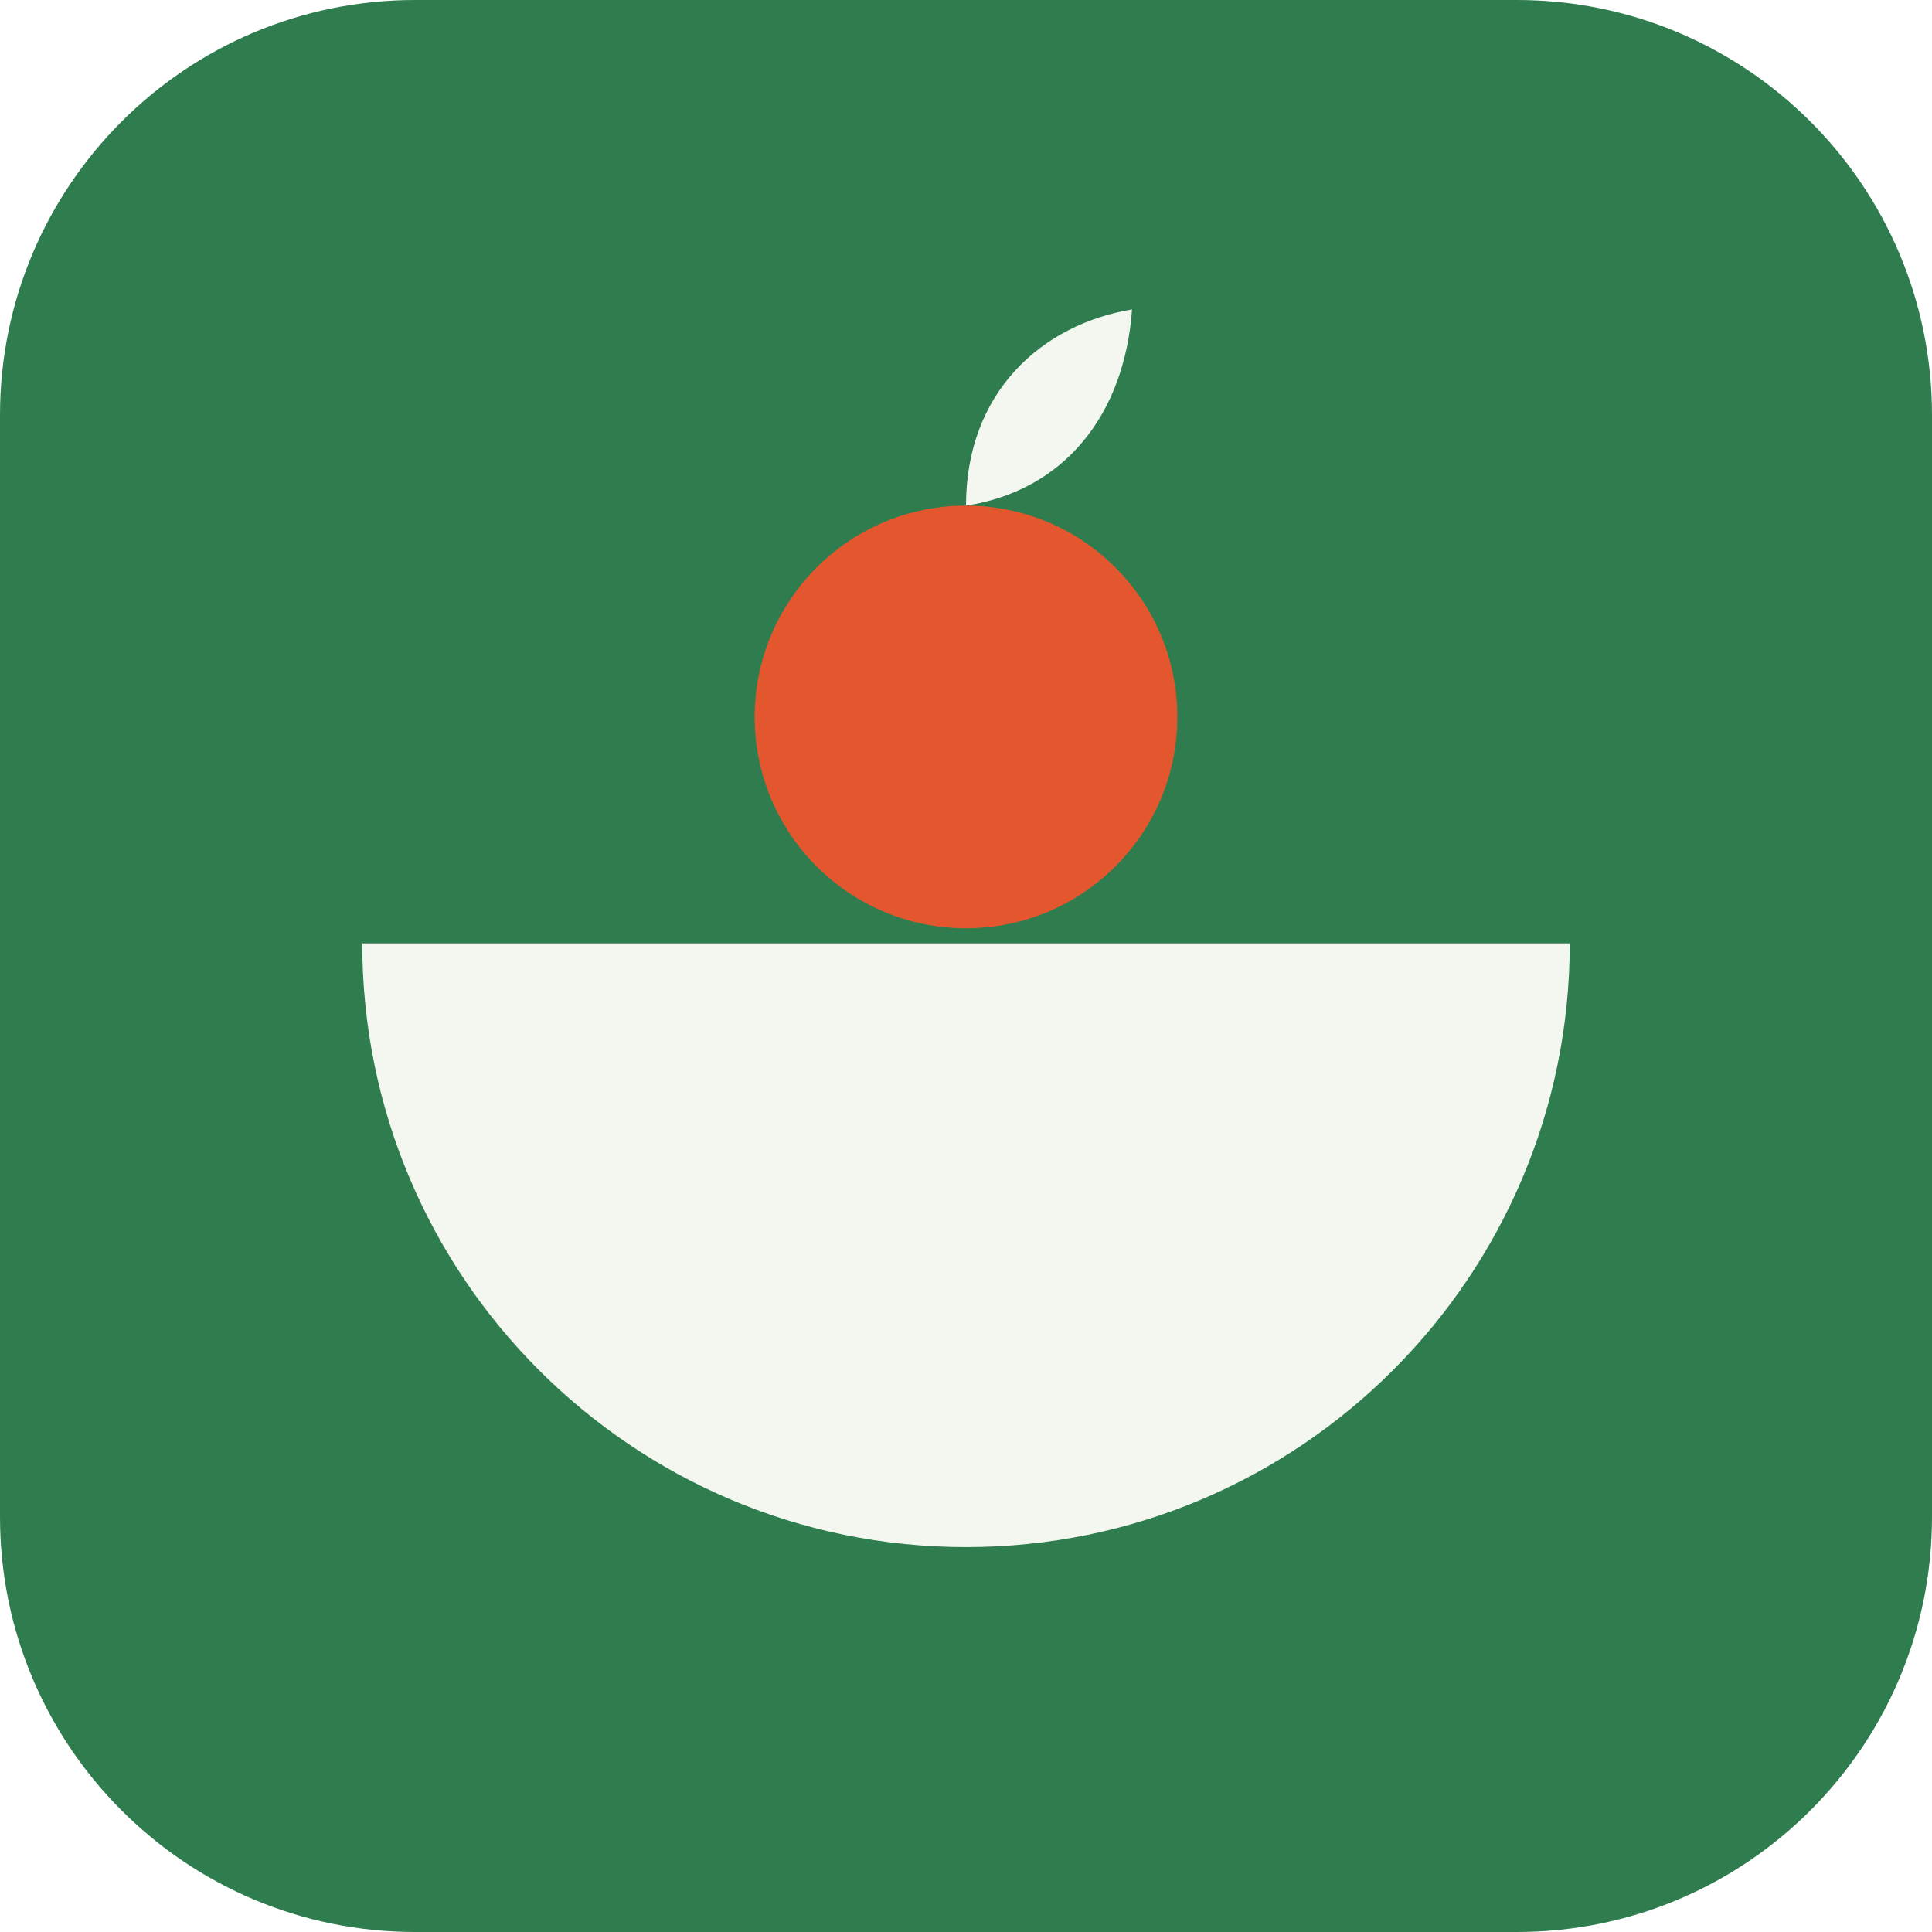
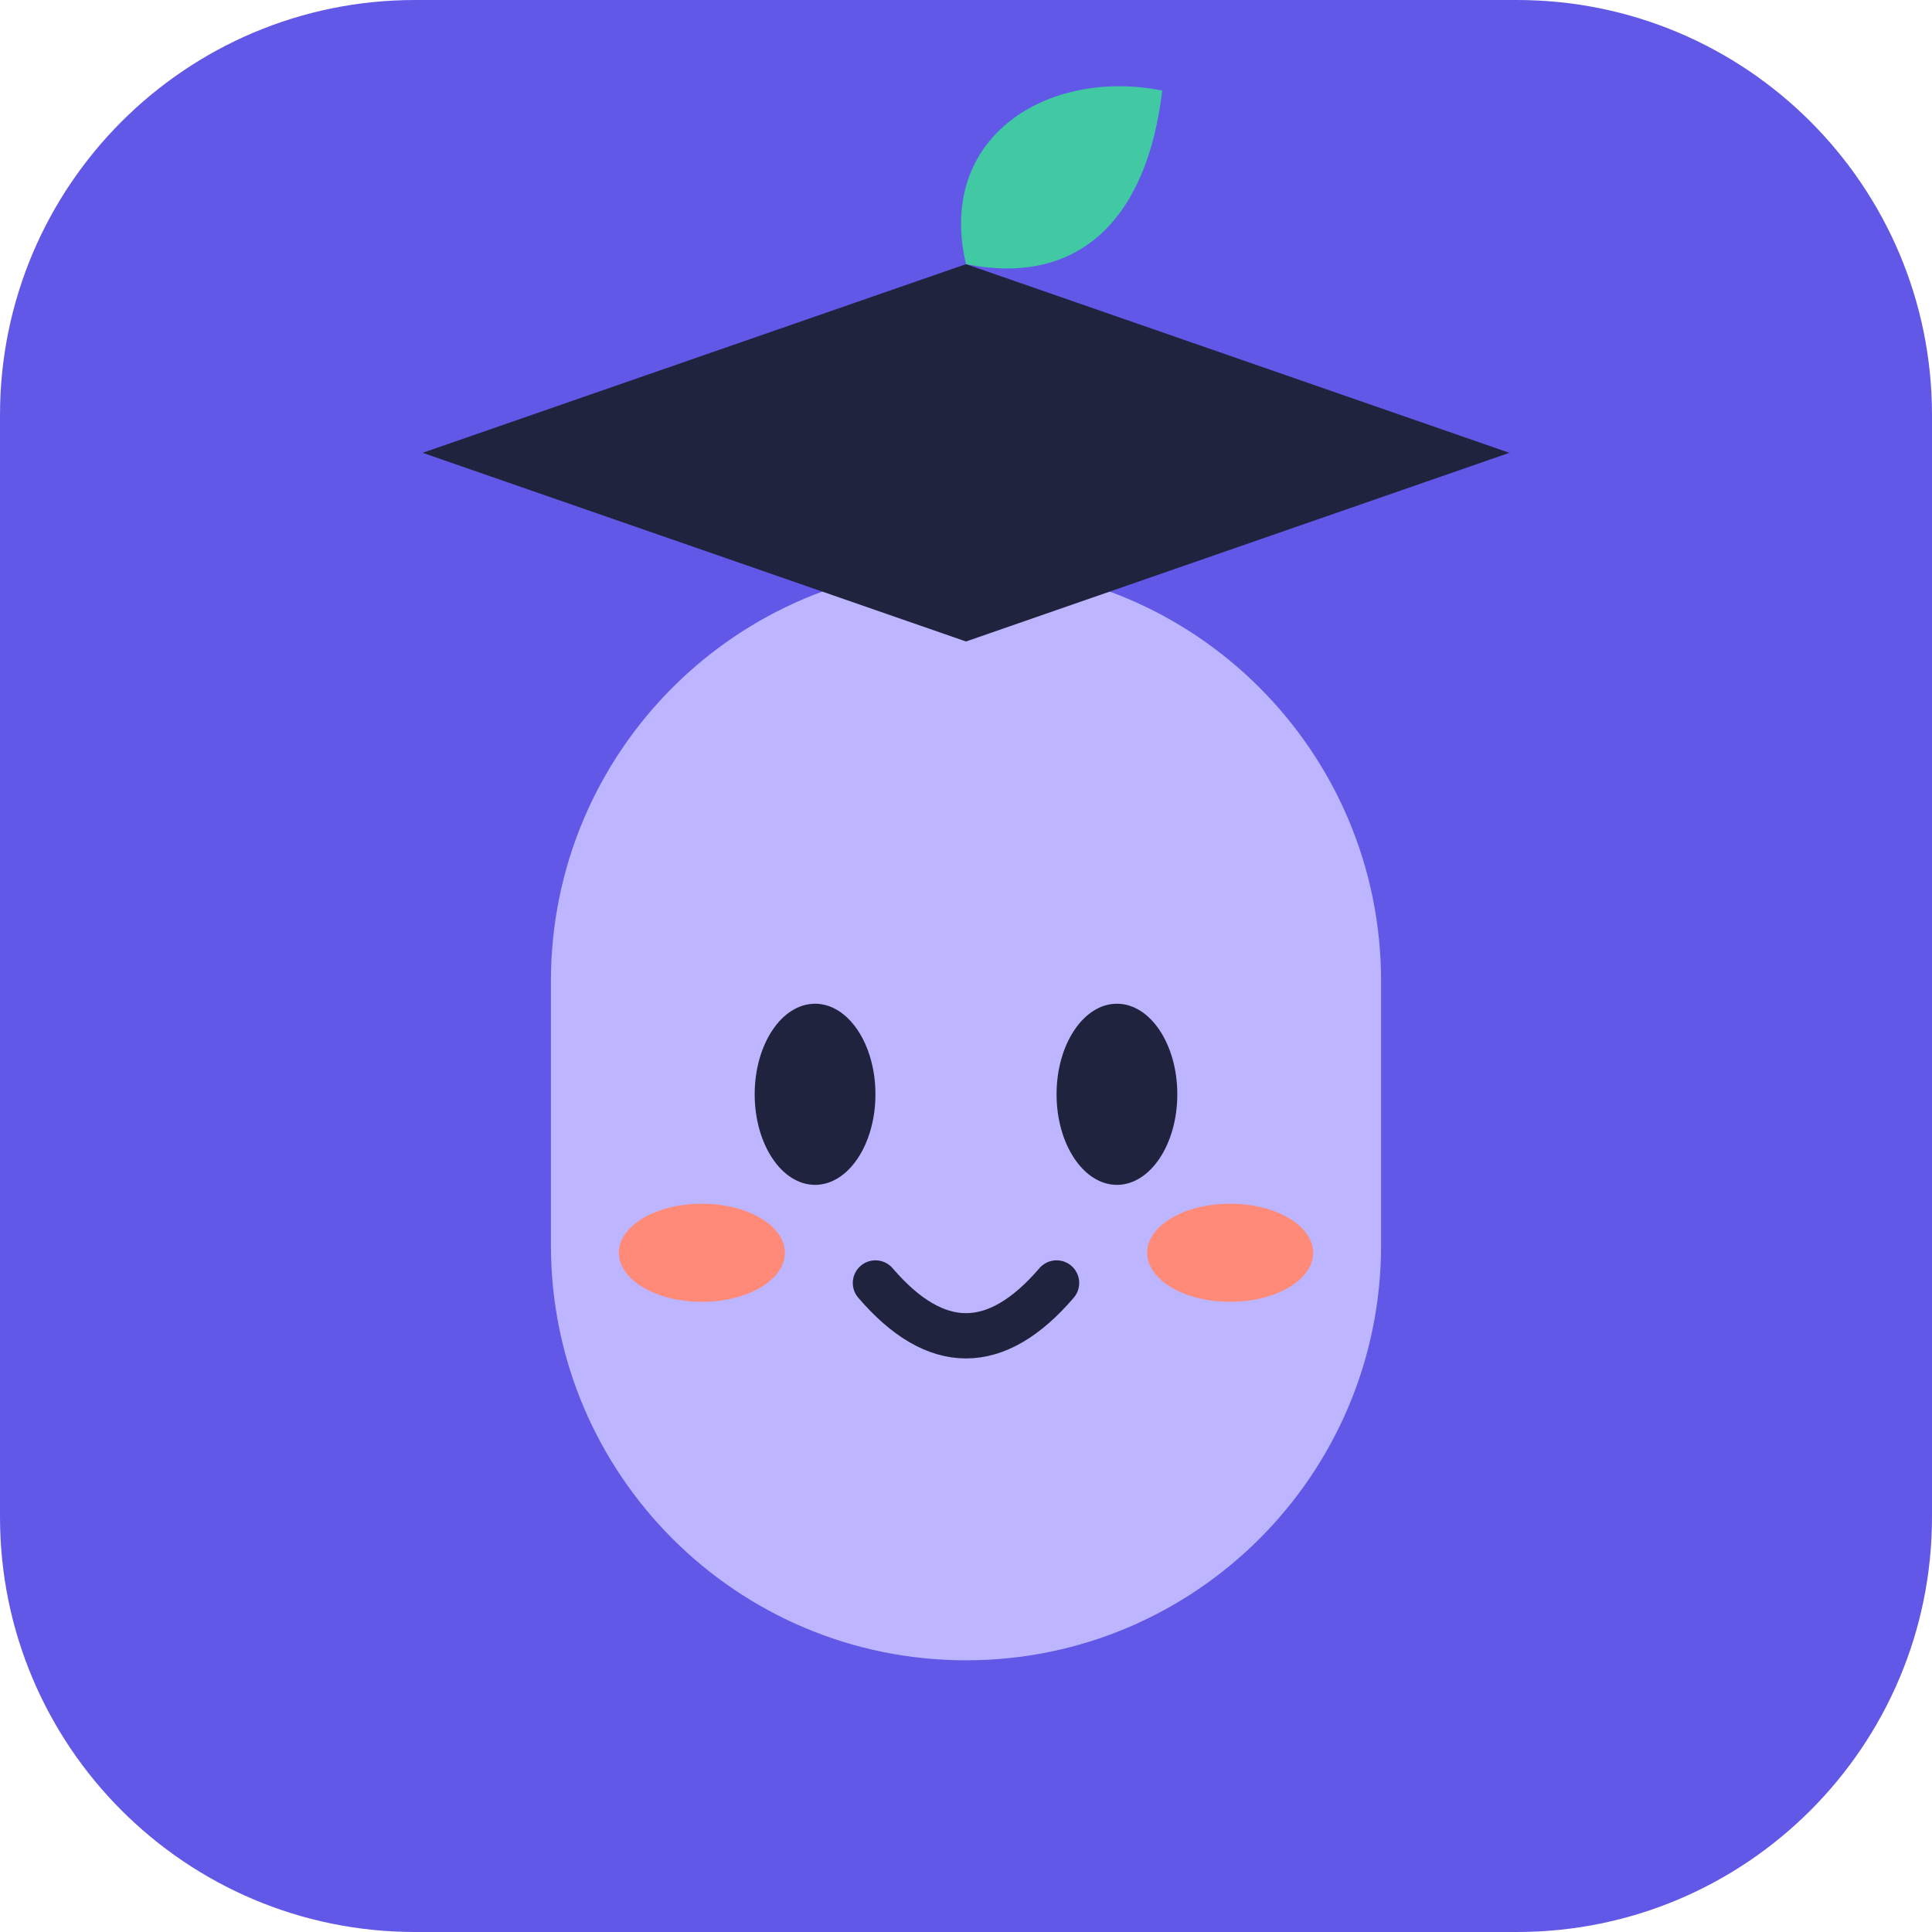
<svg xmlns="http://www.w3.org/2000/svg" viewBox="0 0 512 512">
-   <rect width="512" height="512" rx="110" fill="#2f7d4f" />
-   <path d="M96 250h320a160 160 0 0 1-320 0z" fill="#f3f7ef" />
-   <circle cx="256" cy="190" r="56" fill="#e4572e" />
-   <path d="M256 134c0-30 20-48 44-52-2 28-18 48-44 52z" fill="#f3f7ef" />
+   <rect width="512" height="512" rx="110" fill="#6258E8" />
+   <rect x="146" y="150" width="220" height="290" rx="110" fill="#BDB5FF" />
+   <path d="M256 70 400 120 256 170 112 120z" fill="#20233D" />
+   <path d="M256 70c-8-34 22-52 52-46-4 34-22 52-52 46z" fill="#40C9A2" />
+   <ellipse cx="216" cy="290" rx="16" ry="24" fill="#20233D" />
+   <ellipse cx="296" cy="290" rx="16" ry="24" fill="#20233D" />
+   <ellipse cx="186" cy="332" rx="22" ry="13" fill="#FF8A78" />
+   <ellipse cx="326" cy="332" rx="22" ry="13" fill="#FF8A78" />
+   <path d="M232 340q24 28 48 0" stroke="#20233D" stroke-width="12" fill="none" stroke-linecap="round" />
</svg>
